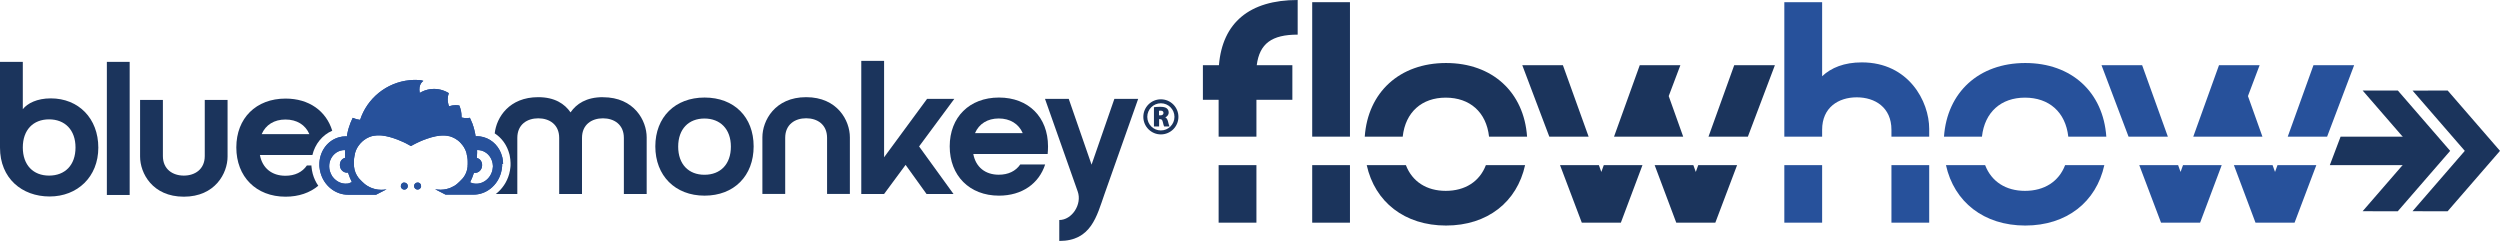
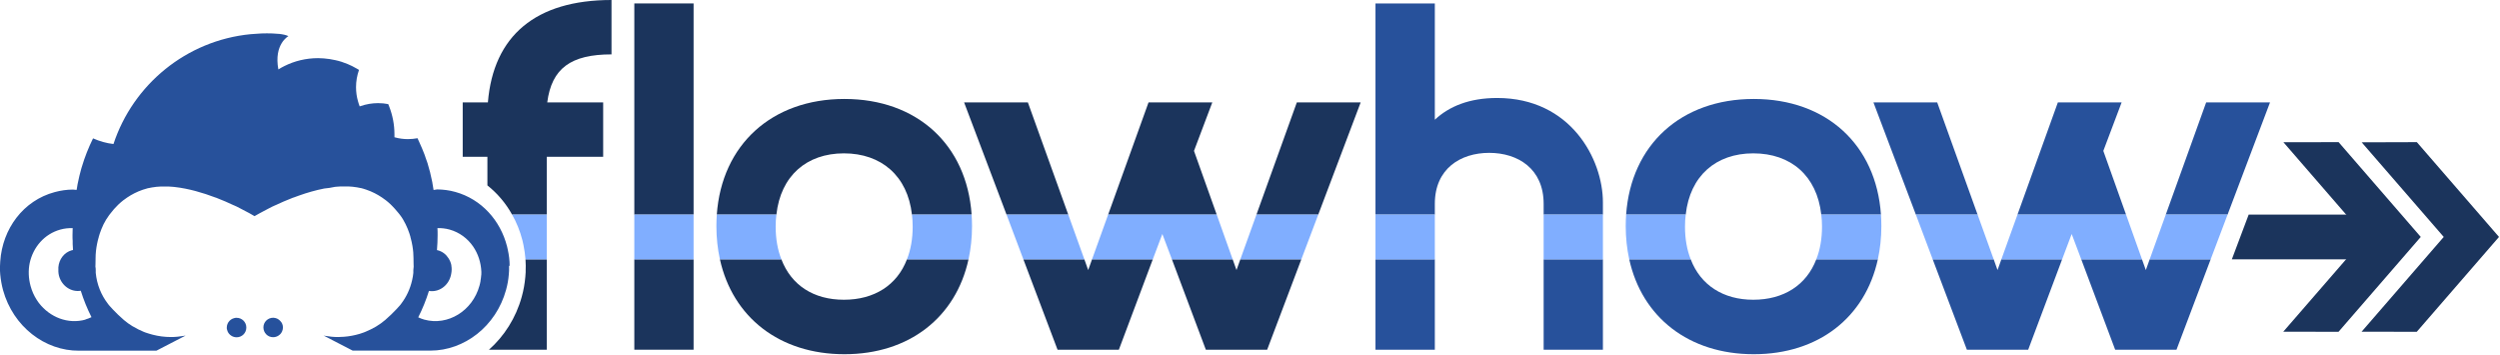
- <svg xmlns="http://www.w3.org/2000/svg" id="Layer_2" data-name="Layer 2" viewBox="0 0 480.07 46.26">
+ <svg xmlns="http://www.w3.org/2000/svg" id="Layer_2" data-name="Layer 2" viewBox="0 0 305.68 43.31">
  <defs>
    <style>
      .cls-1 {
        fill: #27519b;
      }

      .cls-2 {
        fill: #1b345c;
      }

      .cls-3 {
        fill: #26519c;
      }
+ 
+       .cls-4 {
+         fill: #80aeff;
+       }
    </style>
  </defs>
  <g id="Layer_1-2" data-name="Layer 1">
-     <path class="cls-2" d="M249.19,6.65V0c-9.25,0-14.45,4.36-15.12,12.52h-3.08v6.65h3.02v7.07h7.26v-7.07h6.9v-6.65h-6.84c.54-4.17,2.9-5.87,7.86-5.87ZM234.01,42.76h7.26v-11.05h-7.26v11.05Z" />
-     <path class="cls-2" d="M251.98,42.76h7.25v-11.05h-7.25v11.05ZM251.98.42v25.82h7.25V.42h-7.25Z" />
-     <path class="cls-2" d="M277.62,18.75c4.62,0,7.79,2.76,8.32,7.49h7.3c-.59-8.53-6.66-14.14-15.56-14.14s-15.01,5.61-15.61,14.14h7.29c.52-4.73,3.69-7.49,8.26-7.49ZM277.62,36.65c-3.67,0-6.44-1.78-7.65-4.94h-7.52c1.56,7.08,7.29,11.6,15.23,11.6s13.63-4.52,15.18-11.6h-7.53c-1.21,3.16-3.99,4.94-7.71,4.94Z" />
-     <path class="cls-2" d="M333.02,12.52l-4.94,13.72h7.56l5.19-13.72h-7.81ZM325.64,33.02l-.47-1.31h-7.43l4.15,11.05h7.5l4.18-11.05h-7.46l-.47,1.31ZM320.44,18.45l2.24-5.93h-7.8l-4.94,13.72h13.28l-2.78-7.79ZM307.5,33.02l-.47-1.31h-7.46l4.18,11.05h7.5l4.15-11.05h-7.43l-.47,1.31ZM300.12,12.52h-7.8l5.19,13.72h7.55l-4.94-13.72Z" />
-     <path class="cls-1" d="M363.21,42.76h7.25v-11.05h-7.25v11.05ZM357.52,11.98c-3.39,0-5.87,1.02-7.62,2.66V.42h-7.26v25.82h7.26v-1.32c0-4.29,3.14-6.23,6.65-6.23s6.66,1.94,6.66,6.23v1.32h7.25v-1.5c0-5.26-3.93-12.76-12.94-12.76ZM342.64,42.76h7.26v-11.05h-7.26v11.05Z" />
-     <path class="cls-1" d="M388.85,18.75c4.62,0,7.79,2.76,8.32,7.49h7.3c-.59-8.53-6.66-14.14-15.56-14.14s-15.01,5.61-15.61,14.14h7.29c.52-4.73,3.69-7.49,8.26-7.49ZM388.85,36.65c-3.67,0-6.44-1.78-7.65-4.94h-7.52c1.56,7.08,7.29,11.6,15.23,11.6s13.63-4.52,15.18-11.6h-7.53c-1.21,3.16-3.99,4.94-7.71,4.94Z" />
-     <path class="cls-1" d="M444.25,12.52l-4.94,13.72h7.56l5.19-13.72h-7.81ZM436.87,33.02l-.47-1.31h-7.43l4.15,11.05h7.5l4.18-11.05h-7.46l-.47,1.31ZM431.67,18.45l2.24-5.93h-7.8l-4.94,13.72h13.28l-2.78-7.79ZM418.73,33.02l-.47-1.31h-7.46l4.18,11.05h7.5l4.15-11.05h-7.43l-.47,1.31ZM411.35,12.52h-7.8l5.19,13.72h7.55l-4.94-13.72Z" />
-     <polygon class="cls-2" points="466.22 26.24 466.22 31.71 447.39 31.71 449.46 26.24 466.22 26.24" />
-     <polygon class="cls-2" points="460.44 40.57 453.69 40.56 463.74 28.97 453.7 17.39 460.45 17.38 470.5 28.97 460.44 40.57" />
-     <polygon class="cls-2" points="470.01 40.57 463.27 40.56 473.31 28.97 463.28 17.4 470.02 17.38 480.07 28.97 470.01 40.57" />
+     <path class="cls-2" d="M64.28,31.71c.02.25.03.51.03.77,0,.22,0,.38-.01.55v.26c-.01.18-.02.37-.04.55-.07.83-.22,1.66-.44,2.45-.71,2.58-2.14,4.81-4.01,6.47h7.07v-11.05h-2.6ZM74.8,6.65V0c-9.25,0-14.45,4.36-15.12,12.52h-3.08v6.65h3.02v3.5c1.22.97,2.25,2.18,3.02,3.57h4.24v-7.07h6.9v-6.65h-6.84c.54-4.17,2.9-5.87,7.86-5.87Z" />
+     <path class="cls-2" d="M77.59,42.76h7.25v-11.05h-7.25v11.05ZM77.59.42v25.82h7.25V.42h-7.25Z" />
+     <path class="cls-2" d="M110.94,31.71c-1.21,3.16-3.99,4.94-7.71,4.94s-6.44-1.78-7.65-4.94h-7.52c1.56,7.08,7.29,11.6,15.23,11.6s13.63-4.52,15.18-11.6h-7.53ZM103.29,12.1c-8.89,0-15.01,5.61-15.61,14.14h7.29c.52-4.73,3.69-7.49,8.26-7.49s7.79,2.76,8.32,7.49h7.3c-.59-8.53-6.66-14.14-15.56-14.14Z" />
+     <path class="cls-2" d="M158.63,12.52l-4.94,13.72h7.56l5.19-13.72h-7.81ZM151.25,33.02l-.47-1.31h-7.43l4.15,11.05h7.5l4.18-11.05h-7.46l-.47,1.31ZM146.05,18.45l2.24-5.93h-7.8l-4.94,13.72h13.28l-2.78-7.79ZM133.11,33.02l-.47-1.31h-7.46l4.18,11.05h7.5l4.15-11.05h-7.43l-.47,1.31ZM125.73,12.52h-7.8l5.19,13.72h7.55l-4.94-13.72Z" />
+     <path class="cls-1" d="M188.82,42.76h7.25v-11.05h-7.25v11.05ZM183.13,11.98c-3.39,0-5.87,1.02-7.62,2.66V.42h-7.26v25.82h7.26v-1.32c0-4.29,3.14-6.23,6.65-6.23s6.66,1.94,6.66,6.23v1.32h7.25v-1.5c0-5.26-3.93-12.76-12.94-12.76ZM168.25,42.76h7.26v-11.05h-7.26v11.05Z" />
+     <path class="cls-1" d="M214.46,18.75c4.62,0,7.79,2.76,8.32,7.49h7.3c-.59-8.53-6.66-14.14-15.56-14.14s-15.01,5.61-15.61,14.14h7.29c.52-4.73,3.69-7.49,8.26-7.49ZM214.46,36.65c-3.67,0-6.44-1.78-7.65-4.94h-7.52c1.56,7.08,7.29,11.6,15.23,11.6s13.63-4.52,15.18-11.6h-7.53c-1.21,3.16-3.99,4.94-7.71,4.94Z" />
+     <path class="cls-1" d="M269.86,12.52l-4.94,13.72h7.56l5.19-13.72h-7.81ZM262.48,33.02l-.47-1.31h-7.43l4.15,11.05h7.5l4.18-11.05h-7.46l-.47,1.31ZM257.28,18.45l2.24-5.93h-7.8l-4.94,13.72h13.28l-2.78-7.79ZM244.34,33.02l-.47-1.31h-7.46l4.18,11.05h7.5l4.15-11.05h-7.43l-.47,1.31ZM236.96,12.52h-7.8l5.19,13.72h7.55l-4.94-13.72Z" />
+     <polygon class="cls-2" points="291.83 26.24 291.83 31.71 273 31.71 275.06 26.24 291.83 26.24" />
+     <rect class="cls-4" x="77.59" y="26.24" width="7.25" height="5.47" />
+     <path class="cls-4" d="M95.58,31.71h-7.52c-.28-1.28-.43-2.64-.43-4.07,0-.48.02-.94.05-1.4h7.29c-.06.46-.09.95-.09,1.46,0,1.51.24,2.85.7,4.01Z" />
+     <path class="cls-4" d="M66.88,26.24v5.47h-2.6c-.05-.6-.13-1.19-.25-1.76-.03-.14-.13-.58-.13-.58-.29-1.12-.71-2.17-1.26-3.13h4.24Z" />
+     <polygon class="cls-4" points="153.69 26.24 161.25 26.24 159.18 31.71 151.72 31.71 153.69 26.24" />
+     <polygon class="cls-4" points="130.67 26.24 132.64 31.71 125.18 31.71 123.12 26.24 130.67 26.24" />
+     <rect class="cls-4" x="188.82" y="26.24" width="7.25" height="5.47" />
+     <polygon class="cls-4" points="148.83 26.24 150.78 31.71 143.35 31.71 142.18 28.61 141.01 31.71 133.58 31.71 135.55 26.24 148.83 26.24" />
+     <rect class="cls-4" x="168.25" y="26.24" width="7.26" height="5.47" />
+     <path class="cls-4" d="M118.85,26.24c.03.46.05.92.05,1.4,0,1.43-.15,2.79-.43,4.07h-7.53c.46-1.16.7-2.5.7-4.01,0-.51-.03-1-.09-1.46h7.3Z" />
+     <path class="cls-4" d="M206.81,31.71h-7.52c-.28-1.28-.43-2.64-.43-4.07,0-.48.02-.94.05-1.4h7.29c-.06.46-.09.95-.09,1.46,0,1.51.24,2.85.7,4.01Z" />
+     <polygon class="cls-4" points="241.9 26.24 243.87 31.71 236.41 31.71 234.35 26.24 241.9 26.24" />
+     <polygon class="cls-4" points="272.48 26.24 270.41 31.71 262.95 31.71 264.92 26.24 272.48 26.24" />
+     <polygon class="cls-4" points="260.06 26.24 262.01 31.71 254.58 31.71 253.41 28.61 252.24 31.71 244.81 31.71 246.78 26.24 260.06 26.24" />
+     <path class="cls-4" d="M230.08,26.24c.03.46.05.92.05,1.4,0,1.43-.15,2.79-.43,4.07h-7.53c.46-1.16.7-2.5.7-4.01,0-.51-.03-1-.09-1.46h7.3Z" />
+     <polygon class="cls-2" points="286.05 40.57 279.29 40.56 289.35 28.97 279.31 17.39 286.06 17.38 296.11 28.97 286.05 40.57" />
+     <polygon class="cls-2" points="295.62 40.57 288.87 40.56 298.92 28.97 288.88 17.4 295.63 17.38 305.68 28.97 295.62 40.57" />
    <g>
      <g>
-         <g>
-           <path class="cls-2" d="M9.75,18.89c-2.63,0-4.49.95-5.37,2.08v-9.09H0v16.47c0,5.88,4.2,9.38,9.53,9.38s9.35-3.76,9.35-9.38-3.8-9.46-9.13-9.46ZM9.42,33.72c-3.03,0-5.04-2.01-5.04-5.4s2.01-5.4,5.04-5.4,5.08,2.01,5.08,5.4-2.01,5.4-5.08,5.4Z" />
-           <rect class="cls-2" x="20.52" y="11.88" width="4.38" height="25.56" />
-           <path class="cls-2" d="M39.32,29.96c0,2.56-1.9,3.76-4.02,3.76s-4.02-1.2-4.02-3.76v-10.77h-4.38v10.88c0,3.18,2.37,7.7,8.4,7.7s8.4-4.53,8.4-7.7v-10.88h-4.38v10.77Z" />
-           <path class="cls-2" d="M59.82,32.06c0-.1-.01-.19-.02-.28h-.87c-.88,1.28-2.3,1.97-4.13,1.97-2.59,0-4.42-1.46-4.89-3.98h10.08c.5-2.11,1.91-3.85,3.81-4.67-1.17-3.8-4.46-6.17-8.96-6.17-5.66,0-9.46,3.76-9.46,9.38s3.8,9.46,9.46,9.46c2.54,0,4.68-.76,6.28-2.1-.47-.67-.83-1.44-1.06-2.27-.12-.44-.2-.89-.24-1.34ZM54.81,22.95c2.19,0,3.83,1.02,4.6,2.81h-9.16c.77-1.79,2.41-2.81,4.56-2.81Z" />
-         </g>
-         <g>
-           <path class="cls-2" d="M115.77,18.66c-3.18,0-5.08,1.28-6.21,2.92-1.13-1.64-3.03-2.92-6.21-2.92-5.56,0-8.01,3.86-8.35,6.95,1.37.89,2.38,2.29,2.82,4l.03.12s.03.12.04.19c.09.45.14.91.15,1.37v.07c0,.07,0,.16,0,.25v.14c0,.1-.02.2-.02.31-.04.45-.12.9-.24,1.34-.44,1.58-1.36,2.92-2.57,3.85h4.13v-10.77c0-2.59,1.9-3.76,4.02-3.76s4.02,1.17,4.02,3.76v10.77h4.38v-10.77c0-2.59,1.9-3.76,4.02-3.76s4.02,1.17,4.02,3.76v10.77h4.38v-10.88c0-3.18-2.37-7.7-8.4-7.7Z" />
-           <path class="cls-2" d="M135.3,18.73c-5.66,0-9.46,3.76-9.46,9.38s3.8,9.46,9.46,9.46,9.42-3.8,9.42-9.46-3.76-9.38-9.42-9.38ZM135.27,33.56c-3.03,0-5.04-2.01-5.04-5.4s2.01-5.4,5.04-5.4,5.08,2.01,5.08,5.4-2.01,5.4-5.08,5.4Z" />
-           <path class="cls-2" d="M154.8,18.66c-6.02,0-8.4,4.53-8.4,7.7v10.88h4.38v-10.77c0-2.59,1.9-3.76,4.02-3.76s4.02,1.17,4.02,3.76v10.77h4.38v-10.88c0-3.18-2.37-7.7-8.4-7.7Z" />
-           <polygon class="cls-2" points="183.25 18.99 178.02 18.99 169.77 30.2 169.77 11.69 165.39 11.69 165.39 37.25 169.77 37.25 173.9 31.66 177.92 37.25 183.1 37.25 176.49 28.12 183.25 18.99" />
-           <path class="cls-2" d="M191.83,18.73c-5.66,0-9.46,3.76-9.46,9.38s3.8,9.46,9.46,9.46c4.42,0,7.67-2.3,8.87-5.99h-4.78c-.88,1.28-2.3,1.97-4.13,1.97-2.59,0-4.42-1.46-4.89-3.98h14.28c.04-.47.07-.95.07-1.46,0-5.62-3.76-9.38-9.42-9.38ZM187.23,25.56c.77-1.79,2.41-2.81,4.56-2.81s3.83,1.02,4.6,2.81h-9.16Z" />
-           <path class="cls-2" d="M213.99,18.99l-4.38,12.63-4.38-12.63h-4.56l6.28,17.78c.88,2.45-1.1,5.48-3.54,5.48v4.02c6.13,0,7.19-4.75,8.69-9.02l6.46-18.26h-4.56Z" />
-           <g>
-             <path class="cls-2" d="M221.57,20.59c.28-.04.71-.08,1.21-.08.57,0,.98.08,1.27.29.24.19.37.46.37.82,0,.47-.35.79-.64.91v.02c.24.11.38.35.48.67.11.38.23.93.31,1.07h-1.02c-.06-.11-.16-.4-.26-.87-.1-.44-.24-.54-.55-.54h-.16v1.41h-.99v-3.69ZM222.57,22.15h.26c.38,0,.59-.18.59-.46s-.18-.44-.52-.44c-.19,0-.29,0-.34.02v.88Z" />
-             <path class="cls-2" d="M222.92,19.07c-1.86,0-3.37,1.51-3.37,3.37s1.51,3.37,3.37,3.37,3.37-1.51,3.37-3.37-1.51-3.37-3.37-3.37ZM222.92,25.05c-1.44,0-2.61-1.17-2.61-2.61s1.17-2.61,2.61-2.61,2.61,1.17,2.61,2.61-1.17,2.61-2.61,2.61Z" />
-           </g>
-         </g>
-         <g>
-           <g>
-             <path class="cls-3" d="M77.64,35.05s-.09,0-.14.01c-.04,0-.09.02-.13.04-.08.03-.15.08-.21.15-.06.06-.11.13-.14.22-.03.08-.05.17-.05.26,0,.05,0,.09.01.14,0,.04.02.09.04.13.05.12.14.22.25.3.11.07.24.11.38.11.37,0,.67-.31.67-.68,0-.37-.31-.67-.68-.67Z" />
-             <path class="cls-3" d="M80.76,35.35c-.07-.11-.17-.19-.3-.25-.04-.02-.08-.03-.13-.04s-.09-.01-.14-.01c-.37,0-.68.3-.68.67,0,.37.3.68.67.68.14,0,.27-.04.38-.11.04-.02.07-.05.1-.08.06-.06.11-.13.15-.21.02-.04.03-.08.04-.13,0-.04.01-.09.01-.14,0-.09-.02-.18-.05-.26-.02-.04-.04-.08-.06-.12Z" />
-           </g>
-           <path class="cls-1" d="M96.61,31.45c0-.38-.05-.75-.12-1.11-.01-.06-.03-.12-.04-.17,0-.03-.01-.05-.02-.07-.46-1.8-1.77-3.27-3.59-3.77-.42-.12-.85-.17-1.26-.18l-.25.04h0s0-.01,0-.02c-.02-.12-.04-.25-.06-.37,0-.03-.01-.07-.02-.1,0,0,0,0,0-.01,0-.05-.02-.09-.03-.14-.04-.18-.08-.36-.12-.53,0,0,0,0,0,0,0,0,0,0,0,0,0,0,0,0,0,0,0,0,0-.02,0-.03-.04-.16-.09-.33-.14-.49,0-.02-.01-.05-.02-.07,0,0,0,0,0-.01,0,0,0-.02,0-.02-.02-.06-.04-.11-.06-.17-.02-.05-.03-.09-.05-.14-.02-.05-.04-.11-.05-.16,0-.01,0-.03-.01-.04-.02-.06-.04-.12-.06-.17-.1-.27-.22-.53-.34-.79-.05-.1-.09-.21-.14-.31,0,0,0,0,0,0-.22.04-.44.06-.67.06-.3,0-.59-.04-.87-.11-.02,0-.04,0-.06-.01,0-.07,0-.13,0-.2,0-.68-.13-1.33-.36-1.93-.02-.06-.04-.11-.07-.17-.23-.04-.46-.07-.7-.07-.42,0-.83.08-1.21.2-.02,0-.04.01-.06.02-.05-.12-.08-.23-.12-.35-.09-.31-.14-.64-.14-.98,0-.42.08-.82.21-1.19,0,0,0,0,0,0-.04-.03-.08-.05-.12-.08-.12-.07-.24-.13-.36-.19-.1-.05-.21-.1-.31-.14-.27-.11-.55-.2-.84-.27-.26-.06-.54-.1-.81-.12-.13,0-.26-.02-.39-.02-.84,0-1.64.2-2.34.55-.14.07-.28.15-.41.23,0,0,0,0,0,0-.33-1.76.7-2.31.7-2.31-.15-.08-.4-.13-.66-.16,0,0,0,0,0,0,0,0,0,0,0,0h0s-.03,0-.04,0c-.56-.06-1.18-.03-1.18-.03h0c-.25.01-.51.03-.76.05-4.46.44-8.16,3.5-9.51,7.62,0,0,0,0,0,0-.49-.06-.96-.19-1.4-.39,0,0-.01,0-.02,0-.31.64-.58,1.3-.78,1.99-.01.04-.02.08-.03.11-.05.17-.09.33-.13.5,0,.02,0,.03-.01.05-.04.18-.08.37-.12.55,0,.01,0,.03,0,.04-.01.07-.02.14-.03.21l-.02.12-.25-.02c-.42,0-.84.06-1.26.18-2.16.6-3.6,2.56-3.76,4.81,0,.11-.01.22-.01.33,0,0,0,0,0,0,0,0,0,.02,0,.03h0s0,.04,0,.06c0,.04,0,.07,0,.11,0,.03,0,.05,0,.08,0,.02,0,.05,0,.07,0,.08.01.17.02.25.03.36.1.72.2,1.08.7,2.54,2.92,4.22,5.28,4.21h0s2.39,0,2.39,0h2.99s1.99-1.02,1.99-1.02c.01,0,.02-.01.03-.02-.04,0-.08.01-.12.02-.29.05-.58.08-.89.08-.43,0-.85-.06-1.26-.16-.17-.04-.34-.09-.51-.16,0,0,0,0,0,0-.04-.02-.09-.04-.13-.05-.25-.1-.49-.22-.72-.36h0s-.04-.02-.06-.03c0,0-.02-.01-.03-.02,0,0-.02-.01-.03-.02-.17-.1-.34-.23-.52-.38,0,0,0,0,0,0,0,0,0,0,0,0,0,0,0,0,0,0-.31-.26-.6-.56-.8-.77-.06-.06-.12-.13-.18-.19-.06-.06-.09-.1-.09-.1h0s-.02-.03-.03-.05c0,0-.01-.01-.02-.02h0s-.01-.02-.02-.02c-.46-.6-.76-1.33-.84-2.14,0-.02,0-.03,0-.05h0s0-.1,0-.15c0-.08,0-.16-.02-.24,0-.06,0-.12,0-.17,0-.12,0-.24,0-.36,0,0,0,0,0,0,0,0,0-.01,0-.02,0-.36.04-.7.11-1.04.03-.13.06-.27.09-.4,0-.01,0-.02,0-.04,0,0,0-.02,0-.03,0,0,0,0,0-.01.02-.08.05-.16.07-.24.03-.11.07-.21.11-.31.09-.23.19-.44.31-.63,0,0,0-.01.01-.02.01-.02.02-.03.03-.05.06-.09.11-.17.17-.25.01-.02.02-.03.04-.05.01-.02.02-.03.04-.05,0,0,.01-.02.02-.03.15-.21.32-.4.51-.57,0,0,.02-.02.02-.03,0,0,.01-.01.02-.02,0,0,0,0,0,0,0,0,0,0,0,0,0,0,0,0,0,0,.11-.11.23-.21.36-.3,0,0,0,0,0,0,.31-.24.65-.44,1.01-.59,0,0,0,0,.01,0,.09-.04.19-.08.29-.11.02,0,.03-.01.05-.02.11-.03.21-.07.32-.09,0,0,0,0,0,0,0,0,.02,0,.03,0,0,0,.01,0,.02,0,.08-.02.17-.04.26-.05,0,0,0,0,0,0,.18-.03.36-.05.54-.06.06,0,.12,0,.18,0,0,0,0,0,0,0h0s0,0,0,0c.09,0,.19,0,.29,0,.04,0,.08,0,.11,0,.06,0,.11,0,.17.01.05,0,.1,0,.15.01.03,0,.07,0,.1.01.96.11,1.94.4,2.8.73,0,0,.02,0,.02,0,.01,0,.02,0,.03.01.44.17.84.35,1.2.51,0,0,0,0,0,0,.11.04.29.14.5.24.46.23.78.42.9.49.03.01.04.02.05.03,0,0,0,0,0,0h0s0,0,0,0h0s0,0,0,0h0s0,0,0,0h0s0,0,0,0c0,0,0,0,0,0,0,0,0,0,.01,0,0,0,0,0,.01,0,0,0,.01,0,.02-.01.05-.03.15-.09.27-.15.09-.05.19-.1.3-.16.1-.05.21-.11.33-.17.21-.11.4-.2.5-.24,0,0,0,0,0,0,.36-.17.76-.35,1.2-.51.01,0,.02,0,.03-.01,0,0,.02,0,.02,0,.12-.05.25-.09.37-.14.56-.2,1.15-.37,1.75-.49.25-.02.5-.06.74-.11.02,0,.04,0,.05,0,.05,0,.1,0,.15-.01.06,0,.11,0,.17-.01.03,0,.07,0,.1,0,0,0,0,0,0,0,0,0,.02,0,.03,0,.09,0,.17,0,.26,0,0,0,0,0,0,0h0s0,0,0,0c.06,0,.12,0,.18,0,.18,0,.37.03.54.06,0,0,0,0,0,0,.09.01.17.03.26.05,0,0,.01,0,.02,0,0,0,.02,0,.03,0,0,0,0,0,0,0,.11.03.22.06.32.09.02,0,.03.01.05.02.1.03.19.07.28.11,0,0,0,0,.01,0,.36.15.7.35,1.01.59,0,0,0,0,0,0,.12.1.24.2.36.3,0,0,0,0,0,0,0,0,0,0,0,0h0s.01.01.02.02c0,0,.02.02.02.03.02.02.04.04.06.06.06.06.11.12.17.18,0,0,0,.01.01.02.09.1.18.2.26.31,0,0,.01.02.02.03.01.02.02.03.04.05.01.02.02.03.04.05.07.1.14.2.2.3v.02c.13.19.23.4.32.63.04.1.08.2.11.31.03.08.05.16.07.24,0,0,0,0,0,.01,0,0,0,.02,0,.03,0,.01,0,.02,0,.04.05.18.09.37.12.56.02.15.04.29.06.44.01.14.02.27.02.41,0,0,0,.02,0,.02,0,0,0,.01,0,.02,0,0,0,0,0,0,0,.12,0,.24,0,.36,0,.06,0,.12,0,.17-.01.08-.02.16-.02.24,0,.05,0,.1,0,.15,0,.02,0,.03,0,.05-.02.17-.05.35-.08.51-.13.61-.4,1.16-.76,1.63,0,0-.01.02-.02.02,0,0-.01.01-.02.02-.01.01-.02.03-.03.04h0s-.03.04-.09.1c-.06.07-.12.13-.18.19-.2.21-.5.51-.8.77,0,0,0,0,0,0,0,0,0,0,0,0,0,0,0,0,0,0-.17.15-.35.28-.52.38,0,0-.02.01-.03.02,0,0-.02.01-.02.02-.02.01-.04.02-.06.03h0c-.23.13-.47.25-.72.35-.04.02-.08.04-.13.05,0,0,0,0,0,0-.18.07-.36.12-.55.16-.35.09-.72.13-1.1.14-.04,0-.08,0-.13,0-.3,0-.6-.03-.89-.08-.04,0-.08-.01-.12-.02l.64.33,1.38.71h5.4c2.35,0,4.55-1.68,5.25-4.21.1-.36.16-.72.2-1.08,0-.08.01-.17.02-.25,0,0,0,0,0,0,0-.02,0-.05,0-.07,0-.08,0-.17,0-.25h0s0-.02,0-.03ZM67.16,35.17c-1.21.33-2.46-.16-3.23-1.15-.02-.02-.03-.04-.05-.06-.04-.05-.07-.11-.11-.16-.18-.29-.33-.61-.43-.96-.15-.54-.16-1.08-.06-1.59.24-1.1,1.02-2.02,2.13-2.33.29-.08.57-.11.86-.1,0,.15-.01.31-.01.46,0,0,0,0,0,0,0,0,0,0,0,0h0s0,0,0,.01c0,0,0,0,0,.01,0,0,0,0,0,.01h0s0,.02,0,.02,0,.01,0,.02c0,.11,0,.22,0,.33,0,.06,0,.11,0,.17,0,.02,0,.03,0,.05,0,.06,0,.13.01.19,0,.07,0,.15.01.22-.03,0-.06.01-.08.02-.53.15-.88.63-.93,1.18,0,.02,0,.03,0,.05,0,.02,0,.04,0,.06,0,0,0,0,0,0,0,0,0,0,0,.01,0,0,0,.01,0,.02,0,.01,0,.03,0,.04,0,.02,0,.03,0,.05,0,.02,0,.04,0,.07h0c0,.1.02.2.05.3.19.7.85,1.14,1.51,1.03.2.63.45,1.25.74,1.83-.13.06-.27.12-.42.16ZM94.63,32.11s0,.04,0,.07c0,.1-.02.19-.04.29,0,.01,0,.02,0,.03-.02.11-.04.22-.07.32-.48,1.75-2.2,2.81-3.83,2.35-.15-.04-.28-.1-.42-.16.29-.59.54-1.2.74-1.83.66.11,1.32-.32,1.51-1.03,0-.02,0-.05.01-.07,0,0,0,0,0,0,0-.03.01-.06.02-.08.04-.19.04-.39.01-.57,0-.01,0-.02,0-.04-.04-.18-.11-.34-.2-.49-.16-.26-.41-.46-.72-.54-.02,0-.05-.01-.07-.02.03-.34.05-.69.05-1.04,0-.16,0-.32-.01-.49.28,0,.56.02.84.1.69.19,1.25.62,1.63,1.18.34.5.54,1.1.57,1.74,0,.03,0,.06,0,.08,0,.06,0,.12,0,.18Z" />
-         </g>
+         <path class="cls-3" d="M28.92,38.86c-.08,0-.16,0-.24.03-.08.02-.15.04-.22.07-.14.06-.27.15-.38.26-.11.11-.19.24-.25.38-.06.14-.09.3-.09.46,0,.08,0,.16.03.24.02.08.04.15.07.22.09.21.24.39.44.52.19.13.42.2.67.2.66,0,1.19-.54,1.18-1.2,0-.66-.54-1.19-1.2-1.18Z" />
+         <path class="cls-3" d="M34.4,39.39c-.13-.19-.31-.34-.52-.44-.07-.03-.15-.05-.22-.07s-.16-.03-.24-.03c-.66,0-1.2.52-1.2,1.18,0,.66.52,1.2,1.18,1.2.25,0,.48-.07.67-.2.06-.04.12-.09.18-.14.11-.11.2-.23.26-.38.03-.07.05-.15.07-.22.02-.08.03-.16.03-.24,0-.16-.03-.32-.09-.46-.03-.07-.07-.14-.11-.2Z" />
      </g>
-       <g>
-         <g>
-           <path class="cls-3" d="M77.64,35.05s-.09,0-.14.01c-.04,0-.09.02-.13.04-.08.03-.15.08-.21.15-.06.06-.11.13-.14.22-.03.08-.05.17-.05.26,0,.05,0,.09.01.14,0,.04.02.09.04.13.05.12.14.22.25.3.11.07.24.11.38.11.37,0,.67-.31.67-.68,0-.37-.31-.67-.68-.67Z" />
-           <path class="cls-3" d="M80.76,35.35c-.07-.11-.17-.19-.3-.25-.04-.02-.08-.03-.13-.04s-.09-.01-.14-.01c-.37,0-.68.3-.68.67,0,.37.3.68.67.68.14,0,.27-.04.38-.11.04-.02.07-.05.1-.08.06-.06.11-.13.15-.21.02-.04.03-.08.04-.13,0-.04.01-.09.01-.14,0-.09-.02-.18-.05-.26-.02-.04-.04-.08-.06-.12Z" />
-         </g>
-         <path class="cls-1" d="M96.61,31.45c0-.38-.05-.75-.12-1.11-.01-.06-.03-.12-.04-.17,0-.03-.01-.05-.02-.07-.46-1.8-1.77-3.27-3.59-3.77-.42-.12-.85-.17-1.26-.18l-.25.04h0s0-.01,0-.02c-.02-.12-.04-.25-.06-.37,0-.03-.01-.07-.02-.1,0,0,0,0,0-.01,0-.05-.02-.09-.03-.14-.04-.18-.08-.36-.12-.53,0,0,0,0,0,0,0,0,0,0,0,0,0,0,0,0,0,0,0,0,0-.02,0-.03-.04-.16-.09-.33-.14-.49,0-.02-.01-.05-.02-.07,0,0,0,0,0-.01,0,0,0-.02,0-.02-.02-.06-.04-.11-.06-.17-.02-.05-.03-.09-.05-.14-.02-.05-.04-.11-.05-.16,0-.01,0-.03-.01-.04-.02-.06-.04-.12-.06-.17-.1-.27-.22-.53-.34-.79-.05-.1-.09-.21-.14-.31,0,0,0,0,0,0-.22.04-.44.06-.67.06-.3,0-.59-.04-.87-.11-.02,0-.04,0-.06-.01,0-.07,0-.13,0-.2,0-.68-.13-1.33-.36-1.93-.02-.06-.04-.11-.07-.17-.23-.04-.46-.07-.7-.07-.42,0-.83.08-1.21.2-.02,0-.04.01-.06.02-.05-.12-.08-.23-.12-.35-.09-.31-.14-.64-.14-.98,0-.42.08-.82.21-1.19,0,0,0,0,0,0-.04-.03-.08-.05-.12-.08-.12-.07-.24-.13-.36-.19-.1-.05-.21-.1-.31-.14-.27-.11-.55-.2-.84-.27-.26-.06-.54-.1-.81-.12-.13,0-.26-.02-.39-.02-.84,0-1.64.2-2.34.55-.14.07-.28.15-.41.23,0,0,0,0,0,0-.33-1.76.7-2.31.7-2.31-.15-.08-.4-.13-.66-.16,0,0,0,0,0,0,0,0,0,0,0,0h0s-.03,0-.04,0c-.56-.06-1.18-.03-1.18-.03h0c-.25.01-.51.03-.76.05-4.46.44-8.16,3.5-9.51,7.62,0,0,0,0,0,0-.49-.06-.96-.19-1.4-.39,0,0-.01,0-.02,0-.31.64-.58,1.3-.78,1.99-.01.04-.02.08-.03.11-.05.17-.09.33-.13.5,0,.02,0,.03-.01.05-.04.18-.08.37-.12.55,0,.01,0,.03,0,.04-.01.07-.02.14-.03.21l-.02.12-.25-.02c-.42,0-.84.06-1.26.18-2.16.6-3.6,2.56-3.76,4.81,0,.11-.01.22-.01.33,0,0,0,0,0,0,0,0,0,.02,0,.03h0s0,.04,0,.06c0,.04,0,.07,0,.11,0,.03,0,.05,0,.08,0,.02,0,.05,0,.07,0,.08.01.17.02.25.03.36.1.72.2,1.08.7,2.54,2.92,4.22,5.28,4.21h0s2.39,0,2.39,0h2.99s1.99-1.02,1.99-1.02c.01,0,.02-.01.03-.02-.04,0-.08.01-.12.02-.29.05-.58.08-.89.08-.43,0-.85-.06-1.26-.16-.17-.04-.34-.09-.51-.16,0,0,0,0,0,0-.04-.02-.09-.04-.13-.05-.25-.1-.49-.22-.72-.36h0s-.04-.02-.06-.03c0,0-.02-.01-.03-.02,0,0-.02-.01-.03-.02-.17-.1-.34-.23-.52-.38,0,0,0,0,0,0,0,0,0,0,0,0,0,0,0,0,0,0-.31-.26-.6-.56-.8-.77-.06-.06-.12-.13-.18-.19-.06-.06-.09-.1-.09-.1h0s-.02-.03-.03-.05c0,0-.01-.01-.02-.02h0s-.01-.02-.02-.02c-.46-.6-.76-1.33-.84-2.14,0-.02,0-.03,0-.05h0s0-.1,0-.15c0-.08,0-.16-.02-.24,0-.06,0-.12,0-.17,0-.12,0-.24,0-.36,0,0,0,0,0,0,0,0,0-.01,0-.02,0-.36.04-.7.11-1.04.03-.13.06-.27.09-.4,0-.01,0-.02,0-.04,0,0,0-.02,0-.03,0,0,0,0,0-.01.02-.08.05-.16.07-.24.03-.11.07-.21.11-.31.09-.23.19-.44.31-.63,0,0,0-.01.01-.02.01-.02.02-.03.03-.05.06-.09.11-.17.17-.25.01-.02.02-.03.04-.05.01-.02.02-.03.04-.05,0,0,.01-.02.02-.03.15-.21.32-.4.51-.57,0,0,.02-.02.02-.03,0,0,.01-.01.02-.02,0,0,0,0,0,0,0,0,0,0,0,0,0,0,0,0,0,0,.11-.11.23-.21.36-.3,0,0,0,0,0,0,.31-.24.65-.44,1.01-.59,0,0,0,0,.01,0,.09-.04.19-.08.29-.11.02,0,.03-.01.05-.02.11-.03.21-.07.32-.09,0,0,0,0,0,0,0,0,.02,0,.03,0,0,0,.01,0,.02,0,.08-.02.17-.04.26-.05,0,0,0,0,0,0,.18-.03.36-.05.54-.06.06,0,.12,0,.18,0,0,0,0,0,0,0h0s0,0,0,0c.09,0,.19,0,.29,0,.04,0,.08,0,.11,0,.06,0,.11,0,.17.01.05,0,.1,0,.15.01.03,0,.07,0,.1.01.96.11,1.94.4,2.8.73,0,0,.02,0,.02,0,.01,0,.02,0,.03.01.44.17.84.35,1.2.51,0,0,0,0,0,0,.11.04.29.14.5.24.46.23.78.42.9.49.03.01.04.02.05.03,0,0,0,0,0,0h0s0,0,0,0h0s0,0,0,0h0s0,0,0,0h0s0,0,0,0c0,0,0,0,0,0,0,0,0,0,.01,0,0,0,0,0,.01,0,0,0,.01,0,.02-.01.05-.03.15-.09.27-.15.09-.05.19-.1.3-.16.1-.05.21-.11.33-.17.21-.11.4-.2.5-.24,0,0,0,0,0,0,.36-.17.76-.35,1.2-.51.01,0,.02,0,.03-.01,0,0,.02,0,.02,0,.12-.05.25-.09.37-.14.56-.2,1.15-.37,1.75-.49.25-.02.5-.06.74-.11.02,0,.04,0,.05,0,.05,0,.1,0,.15-.01.06,0,.11,0,.17-.01.03,0,.07,0,.1,0,0,0,0,0,0,0,0,0,.02,0,.03,0,.09,0,.17,0,.26,0,0,0,0,0,0,0h0s0,0,0,0c.06,0,.12,0,.18,0,.18,0,.37.03.54.06,0,0,0,0,0,0,.09.01.17.03.26.05,0,0,.01,0,.02,0,0,0,.02,0,.03,0,0,0,0,0,0,0,.11.03.22.06.32.09.02,0,.03.01.05.02.1.03.19.07.28.11,0,0,0,0,.01,0,.36.15.7.35,1.01.59,0,0,0,0,0,0,.12.1.24.2.36.3,0,0,0,0,0,0,0,0,0,0,0,0h0s.01.01.02.02c0,0,.02.02.02.03.02.02.04.04.06.06.06.06.11.12.17.18,0,0,0,.01.01.02.09.1.18.2.26.31,0,0,.01.02.02.03.01.02.02.03.04.05.01.02.02.03.04.05.07.1.14.2.2.3v.02c.13.19.23.4.32.63.04.1.08.2.11.31.03.08.05.16.07.24,0,0,0,0,0,.01,0,0,0,.02,0,.03,0,.01,0,.02,0,.04.05.18.09.37.12.56.02.15.04.29.06.44.01.14.02.27.02.41,0,0,0,.02,0,.02,0,0,0,.01,0,.02,0,0,0,0,0,0,0,.12,0,.24,0,.36,0,.06,0,.12,0,.17-.01.08-.02.16-.02.24,0,.05,0,.1,0,.15,0,.02,0,.03,0,.05-.02.17-.05.35-.08.51-.13.61-.4,1.16-.76,1.63,0,0-.01.02-.02.02,0,0-.01.01-.02.02-.01.01-.02.03-.03.04h0s-.03.04-.09.1c-.06.07-.12.13-.18.19-.2.21-.5.51-.8.77,0,0,0,0,0,0,0,0,0,0,0,0,0,0,0,0,0,0-.17.15-.35.28-.52.38,0,0-.02.01-.03.02,0,0-.02.01-.02.02-.02.01-.04.02-.06.03h0c-.23.13-.47.25-.72.35-.04.02-.08.04-.13.05,0,0,0,0,0,0-.18.07-.36.12-.55.16-.35.09-.72.13-1.1.14-.04,0-.08,0-.13,0-.3,0-.6-.03-.89-.08-.04,0-.08-.01-.12-.02l.64.33,1.38.71h5.4c2.35,0,4.55-1.68,5.25-4.21.1-.36.16-.72.2-1.08,0-.08.01-.17.02-.25,0,0,0,0,0,0,0-.02,0-.05,0-.07,0-.08,0-.17,0-.25h0s0-.02,0-.03ZM67.16,35.17c-1.21.33-2.46-.16-3.23-1.15-.02-.02-.03-.04-.05-.06-.04-.05-.07-.11-.11-.16-.18-.29-.33-.61-.43-.96-.15-.54-.16-1.08-.06-1.59.24-1.1,1.02-2.02,2.13-2.33.29-.08.57-.11.86-.1,0,.15-.01.31-.01.46,0,0,0,0,0,0,0,0,0,0,0,0h0s0,0,0,.01c0,0,0,0,0,.01,0,0,0,0,0,.01h0s0,.02,0,.02,0,.01,0,.02c0,.11,0,.22,0,.33,0,.06,0,.11,0,.17,0,.02,0,.03,0,.05,0,.06,0,.13.01.19,0,.07,0,.15.01.22-.03,0-.06.01-.08.02-.53.15-.88.63-.93,1.18,0,.02,0,.03,0,.05,0,.02,0,.04,0,.06,0,0,0,0,0,0,0,0,0,0,0,.01,0,0,0,.01,0,.02,0,.01,0,.03,0,.04,0,.02,0,.03,0,.05,0,.02,0,.04,0,.07h0c0,.1.02.2.05.3.19.7.85,1.14,1.51,1.03.2.63.45,1.25.74,1.83-.13.06-.27.12-.42.16ZM94.63,32.11s0,.04,0,.07c0,.1-.02.19-.04.29,0,.01,0,.02,0,.03-.02.11-.04.22-.07.32-.48,1.75-2.2,2.81-3.83,2.35-.15-.04-.28-.1-.42-.16.29-.59.54-1.2.74-1.83.66.11,1.32-.32,1.51-1.03,0-.02,0-.05.01-.07,0,0,0,0,0,0,0-.03.01-.06.02-.08.04-.19.04-.39.01-.57,0-.01,0-.02,0-.04-.04-.18-.11-.34-.2-.49-.16-.26-.41-.46-.72-.54-.02,0-.05-.01-.07-.02.03-.34.05-.69.05-1.04,0-.16,0-.32-.01-.49.28,0,.56.02.84.1.69.19,1.25.62,1.63,1.18.34.5.54,1.1.57,1.74,0,.03,0,.06,0,.08,0,.06,0,.12,0,.18Z" />
-       </g>
+       <path class="cls-1" d="M62.34,32.52c0-.67-.08-1.33-.22-1.96-.02-.1-.04-.21-.07-.31-.01-.04-.02-.09-.03-.13-.81-3.16-3.12-5.76-6.32-6.65-.74-.21-1.49-.3-2.23-.31l-.44.07h0s0-.02,0-.03c-.03-.22-.07-.44-.11-.66-.01-.06-.02-.12-.03-.18,0,0,0-.02,0-.02-.02-.08-.03-.16-.05-.24-.07-.31-.13-.63-.21-.93,0,0,0,0,0,0,0,0,0,0,0-.01,0,0,0,0,0,0,0-.02,0-.03-.01-.05-.08-.29-.16-.58-.24-.86-.01-.04-.03-.09-.04-.13,0,0,0-.01,0-.02,0-.01,0-.03-.01-.04-.03-.1-.07-.2-.1-.3-.03-.08-.06-.17-.09-.25-.03-.09-.06-.19-.1-.28,0-.02-.02-.04-.02-.07-.04-.1-.08-.2-.11-.31-.18-.47-.38-.94-.59-1.4-.08-.18-.16-.37-.25-.55,0,0,0,0,0,0-.38.07-.77.11-1.18.11-.53,0-1.04-.07-1.53-.2-.04,0-.07-.02-.11-.03,0-.12,0-.23,0-.35,0-1.2-.23-2.34-.64-3.4-.04-.1-.08-.2-.12-.3-.4-.08-.82-.12-1.24-.12-.75,0-1.46.13-2.14.36-.04.01-.08.02-.11.04-.08-.2-.15-.41-.21-.63-.16-.55-.24-1.13-.24-1.72,0-.74.13-1.44.36-2.1,0,0,0,0,0-.01-.07-.04-.14-.09-.21-.13-.2-.12-.41-.23-.63-.34-.18-.09-.37-.17-.55-.25-.48-.2-.97-.36-1.48-.47-.47-.11-.95-.18-1.44-.22-.23-.02-.45-.03-.69-.03-1.49,0-2.89.35-4.13.97-.25.12-.49.26-.73.41,0,0,0,0,0,0-.58-3.1,1.23-4.07,1.23-4.07-.27-.14-.7-.23-1.16-.28,0,0,0,0,0,0,0,0,0,0,0,0h0s-.05,0-.07,0c-.98-.1-2.07-.05-2.07-.05h0c-.45.02-.89.05-1.33.09-7.86.77-14.37,6.16-16.77,13.43,0,0,0,0,0,0-.87-.1-1.7-.34-2.47-.68,0,0-.02,0-.03-.01-.55,1.12-1.02,2.29-1.38,3.51-.02.07-.04.13-.06.2-.08.29-.16.59-.23.88,0,.03-.01.06-.02.09-.08.32-.15.64-.21.97,0,.02,0,.05-.01.07-.02.12-.04.25-.06.37l-.04.21-.45-.04c-.74,0-1.49.11-2.23.31C2.84,24.52.3,27.98.03,31.95c-.01.19-.02.38-.03.58,0,0,0,0,0,0,0,.01,0,.03,0,.04H0s0,.08,0,.11c0,.07,0,.13,0,.2,0,.04,0,.09,0,.13,0,.04,0,.08,0,.12,0,.15.02.3.03.44.06.63.17,1.27.34,1.9,1.24,4.48,5.14,7.44,9.3,7.41h0s4.2,0,4.2,0h5.26s3.5-1.81,3.5-1.81c.02-.01.04-.03.06-.04-.07.01-.15.03-.22.04-.51.09-1.03.14-1.56.14-.77,0-1.51-.1-2.21-.28-.31-.08-.61-.17-.9-.27,0,0,0,0,0,0-.08-.03-.15-.06-.23-.09-.44-.18-.86-.39-1.26-.63h0s-.07-.03-.1-.05c-.01,0-.03-.02-.04-.03-.02,0-.03-.02-.05-.03-.29-.17-.6-.4-.91-.66,0,0,0,0-.01,0,0,0,0,0,0,0,0,0,0,0,0,0-.54-.46-1.06-.98-1.42-1.36-.11-.11-.21-.22-.31-.34-.1-.11-.16-.18-.16-.18h0s-.04-.05-.06-.08c0-.01-.02-.03-.03-.04h0s-.02-.03-.03-.04c-.81-1.05-1.34-2.34-1.48-3.77,0-.03,0-.06,0-.08h0c0-.09,0-.17,0-.26,0-.14-.01-.28-.04-.42,0-.1,0-.2.01-.31,0-.21,0-.43.01-.63,0,0,0,0,0-.01,0-.01,0-.02,0-.04,0-.63.07-1.24.19-1.82.05-.24.1-.47.17-.7,0-.02.01-.04.02-.06,0-.02,0-.03.01-.05,0,0,0-.01,0-.02.04-.14.08-.28.13-.42.06-.19.13-.37.2-.54.16-.4.34-.77.55-1.11,0-.01.01-.02.02-.04.02-.03.04-.06.06-.08.1-.15.2-.31.3-.45.02-.03.04-.06.07-.09.02-.03.04-.06.07-.09.01-.02.02-.03.04-.05.27-.36.57-.7.89-1.01.01-.01.03-.03.04-.04.01-.01.02-.02.03-.03,0,0,0,0,0,0,0,0,0,0,0,0,0,0,0,0,.01-.01.2-.19.41-.37.63-.54,0,0,.01,0,.02-.01.55-.42,1.14-.77,1.78-1.04,0,0,.02,0,.02-.01.16-.07.33-.13.5-.19.03-.01.06-.02.09-.03.19-.06.38-.12.57-.17,0,0,0,0,0,0,.02,0,.03,0,.05-.01.01,0,.02,0,.03,0,.15-.03.3-.07.45-.09,0,0,.01,0,.02,0,.31-.05.63-.09.96-.1.1,0,.21,0,.32,0,0,0,.01,0,.02,0h0s0,0,0,0c.17,0,.34,0,.51,0,.07,0,.13,0,.2,0,.1,0,.2.01.3.02.09,0,.18.01.27.02.06,0,.12.01.18.02,1.68.19,3.41.7,4.94,1.28.01,0,.03,0,.04.01.02,0,.04.02.06.02.77.3,1.49.61,2.12.91,0,0,0,0,.01,0,.19.07.52.24.88.43.81.41,1.38.73,1.59.86.04.02.07.04.09.05,0,0,0,0,0,0h0s0,0,0,0h0s0,0,0,0h0s0,0,0,0h0s0,0,0,0c0,0,0,0,0,0,0,0,.01,0,.02-.02,0,0,.02,0,.02-.01.01,0,.02-.01.04-.02.09-.05.26-.15.48-.27.15-.08.33-.18.54-.29.17-.09.37-.19.57-.3.36-.19.7-.36.88-.43,0,0,.01,0,.01,0,.63-.3,1.35-.61,2.12-.91.02,0,.04-.02.06-.02.01,0,.03,0,.04-.01.22-.08.44-.16.66-.24.98-.35,2.02-.65,3.08-.86.44-.04.87-.1,1.3-.2.03,0,.06,0,.09-.01.09,0,.18-.02.27-.02.1,0,.2-.01.3-.02.06,0,.12,0,.18,0,0,0,.01,0,.02,0,.02,0,.03,0,.05,0,.15,0,.3,0,.45,0,0,0,0,0,0,0h0s.01,0,.02,0c.11,0,.21,0,.32,0,.32.01.64.05.96.1,0,0,0,0,.02,0,.15.03.3.06.45.09.01,0,.02,0,.03,0,.02,0,.03,0,.05.01,0,0,0,0,0,0,.19.05.38.1.57.17.03.01.06.02.09.03.17.06.34.12.5.19,0,0,.02,0,.02.01.64.27,1.23.62,1.78,1.04,0,0,.01,0,.02.01.22.17.43.35.63.54,0,0,0,0,.01.01,0,0,0,0,0,0h0s.02.02.03.03c.01.02.03.03.04.04.04.04.07.07.11.11.1.1.2.21.3.32,0,.01.02.02.03.03.16.18.31.35.46.54.01.02.02.03.04.05.02.03.04.06.07.09.02.03.04.06.07.09.13.17.25.34.36.53l.02.04c.2.34.39.71.55,1.11.07.17.14.35.2.54.05.14.09.28.13.42,0,0,0,.01,0,.02,0,.02,0,.03.01.05,0,.02.01.04.02.07.09.32.16.65.22.99.04.26.08.51.1.78.02.24.03.48.03.72,0,.01,0,.03,0,.04,0,.01,0,.02,0,.04,0,0,0,0,0,.01,0,.2.01.42.01.63,0,.1.01.2.01.31-.02.14-.03.28-.04.42,0,.09,0,.18,0,.26,0,.03,0,.05,0,.08-.03.31-.08.61-.15.9-.24,1.07-.7,2.04-1.33,2.87-.01.01-.02.03-.03.04,0,.01-.02.03-.03.04-.02.03-.04.05-.06.08h0s-.06.07-.16.18c-.1.12-.21.23-.31.34-.36.38-.88.9-1.42,1.36,0,0,0,0,0,0,0,0,0,0,0,0,0,0,0,0-.01,0-.31.26-.62.49-.91.66-.02,0-.03.02-.05.03-.01,0-.03.02-.04.03-.03.02-.07.04-.1.06h0c-.4.23-.82.44-1.26.62-.08.03-.15.06-.23.09,0,0,0,0,0,0-.31.12-.63.21-.96.29-.62.15-1.27.24-1.93.25-.08,0-.15.01-.22.01-.53,0-1.06-.05-1.56-.14-.07-.01-.14-.02-.21-.04l1.13.59,2.42,1.25h9.51c4.14,0,8.02-2.96,9.25-7.42.18-.64.29-1.27.34-1.91.01-.15.02-.29.03-.44,0,0,0,0,0,0,0-.04,0-.08,0-.12,0-.15.01-.29,0-.44h0s0-.04,0-.06ZM10.45,39.08c-2.13.59-4.34-.28-5.69-2.03-.03-.04-.06-.07-.08-.11-.07-.09-.13-.19-.19-.28-.33-.51-.58-1.07-.75-1.69-.26-.95-.29-1.91-.11-2.8.42-1.95,1.8-3.56,3.75-4.1.5-.14,1.01-.19,1.51-.18,0,.27-.02.54-.02.82,0,0,0,.01,0,.02,0,0,0,0,0,0h0s0,.01,0,.02c0,0,0,.01,0,.02,0,0,0,.01,0,.02h0s0,.03,0,.04,0,.02,0,.03c0,.2,0,.39.02.59,0,.1,0,.2,0,.3,0,.03,0,.06,0,.09,0,.11.01.23.02.34,0,.13.01.26.02.39-.05,0-.1.02-.15.03-.94.26-1.56,1.11-1.64,2.08,0,.03,0,.06,0,.09,0,.04,0,.07,0,.11,0,0,0,0,0,0,0,0,0,.01,0,.02,0,0,0,.02,0,.03,0,.02,0,.05,0,.07,0,.03,0,.06,0,.09,0,.04,0,.08,0,.12h0c.01.18.03.35.08.53.34,1.24,1.5,2.01,2.66,1.81.35,1.12.79,2.2,1.31,3.23-.24.11-.48.21-.74.28ZM58.85,33.67s0,.08,0,.12c-.01.17-.04.34-.07.51,0,.02,0,.04,0,.06-.03.19-.08.38-.13.57-.85,3.09-3.87,4.94-6.75,4.15-.26-.07-.5-.17-.74-.28.52-1.03.96-2.11,1.31-3.23,1.16.2,2.32-.57,2.66-1.81.01-.04.02-.08.03-.12,0,0,0,0,0,0,.01-.05.02-.1.03-.15.07-.34.08-.68.02-1.01,0-.02,0-.04,0-.06-.06-.31-.19-.6-.36-.86-.29-.46-.73-.8-1.27-.95-.04-.01-.09-.02-.13-.03.05-.61.08-1.22.08-1.84,0-.29,0-.57-.02-.85.49-.01.99.04,1.49.18,1.21.34,2.2,1.09,2.88,2.08.6.88.95,1.94,1,3.07,0,.05,0,.1,0,.15,0,.1,0,.21-.01.32Z" />
    </g>
  </g>
</svg>
